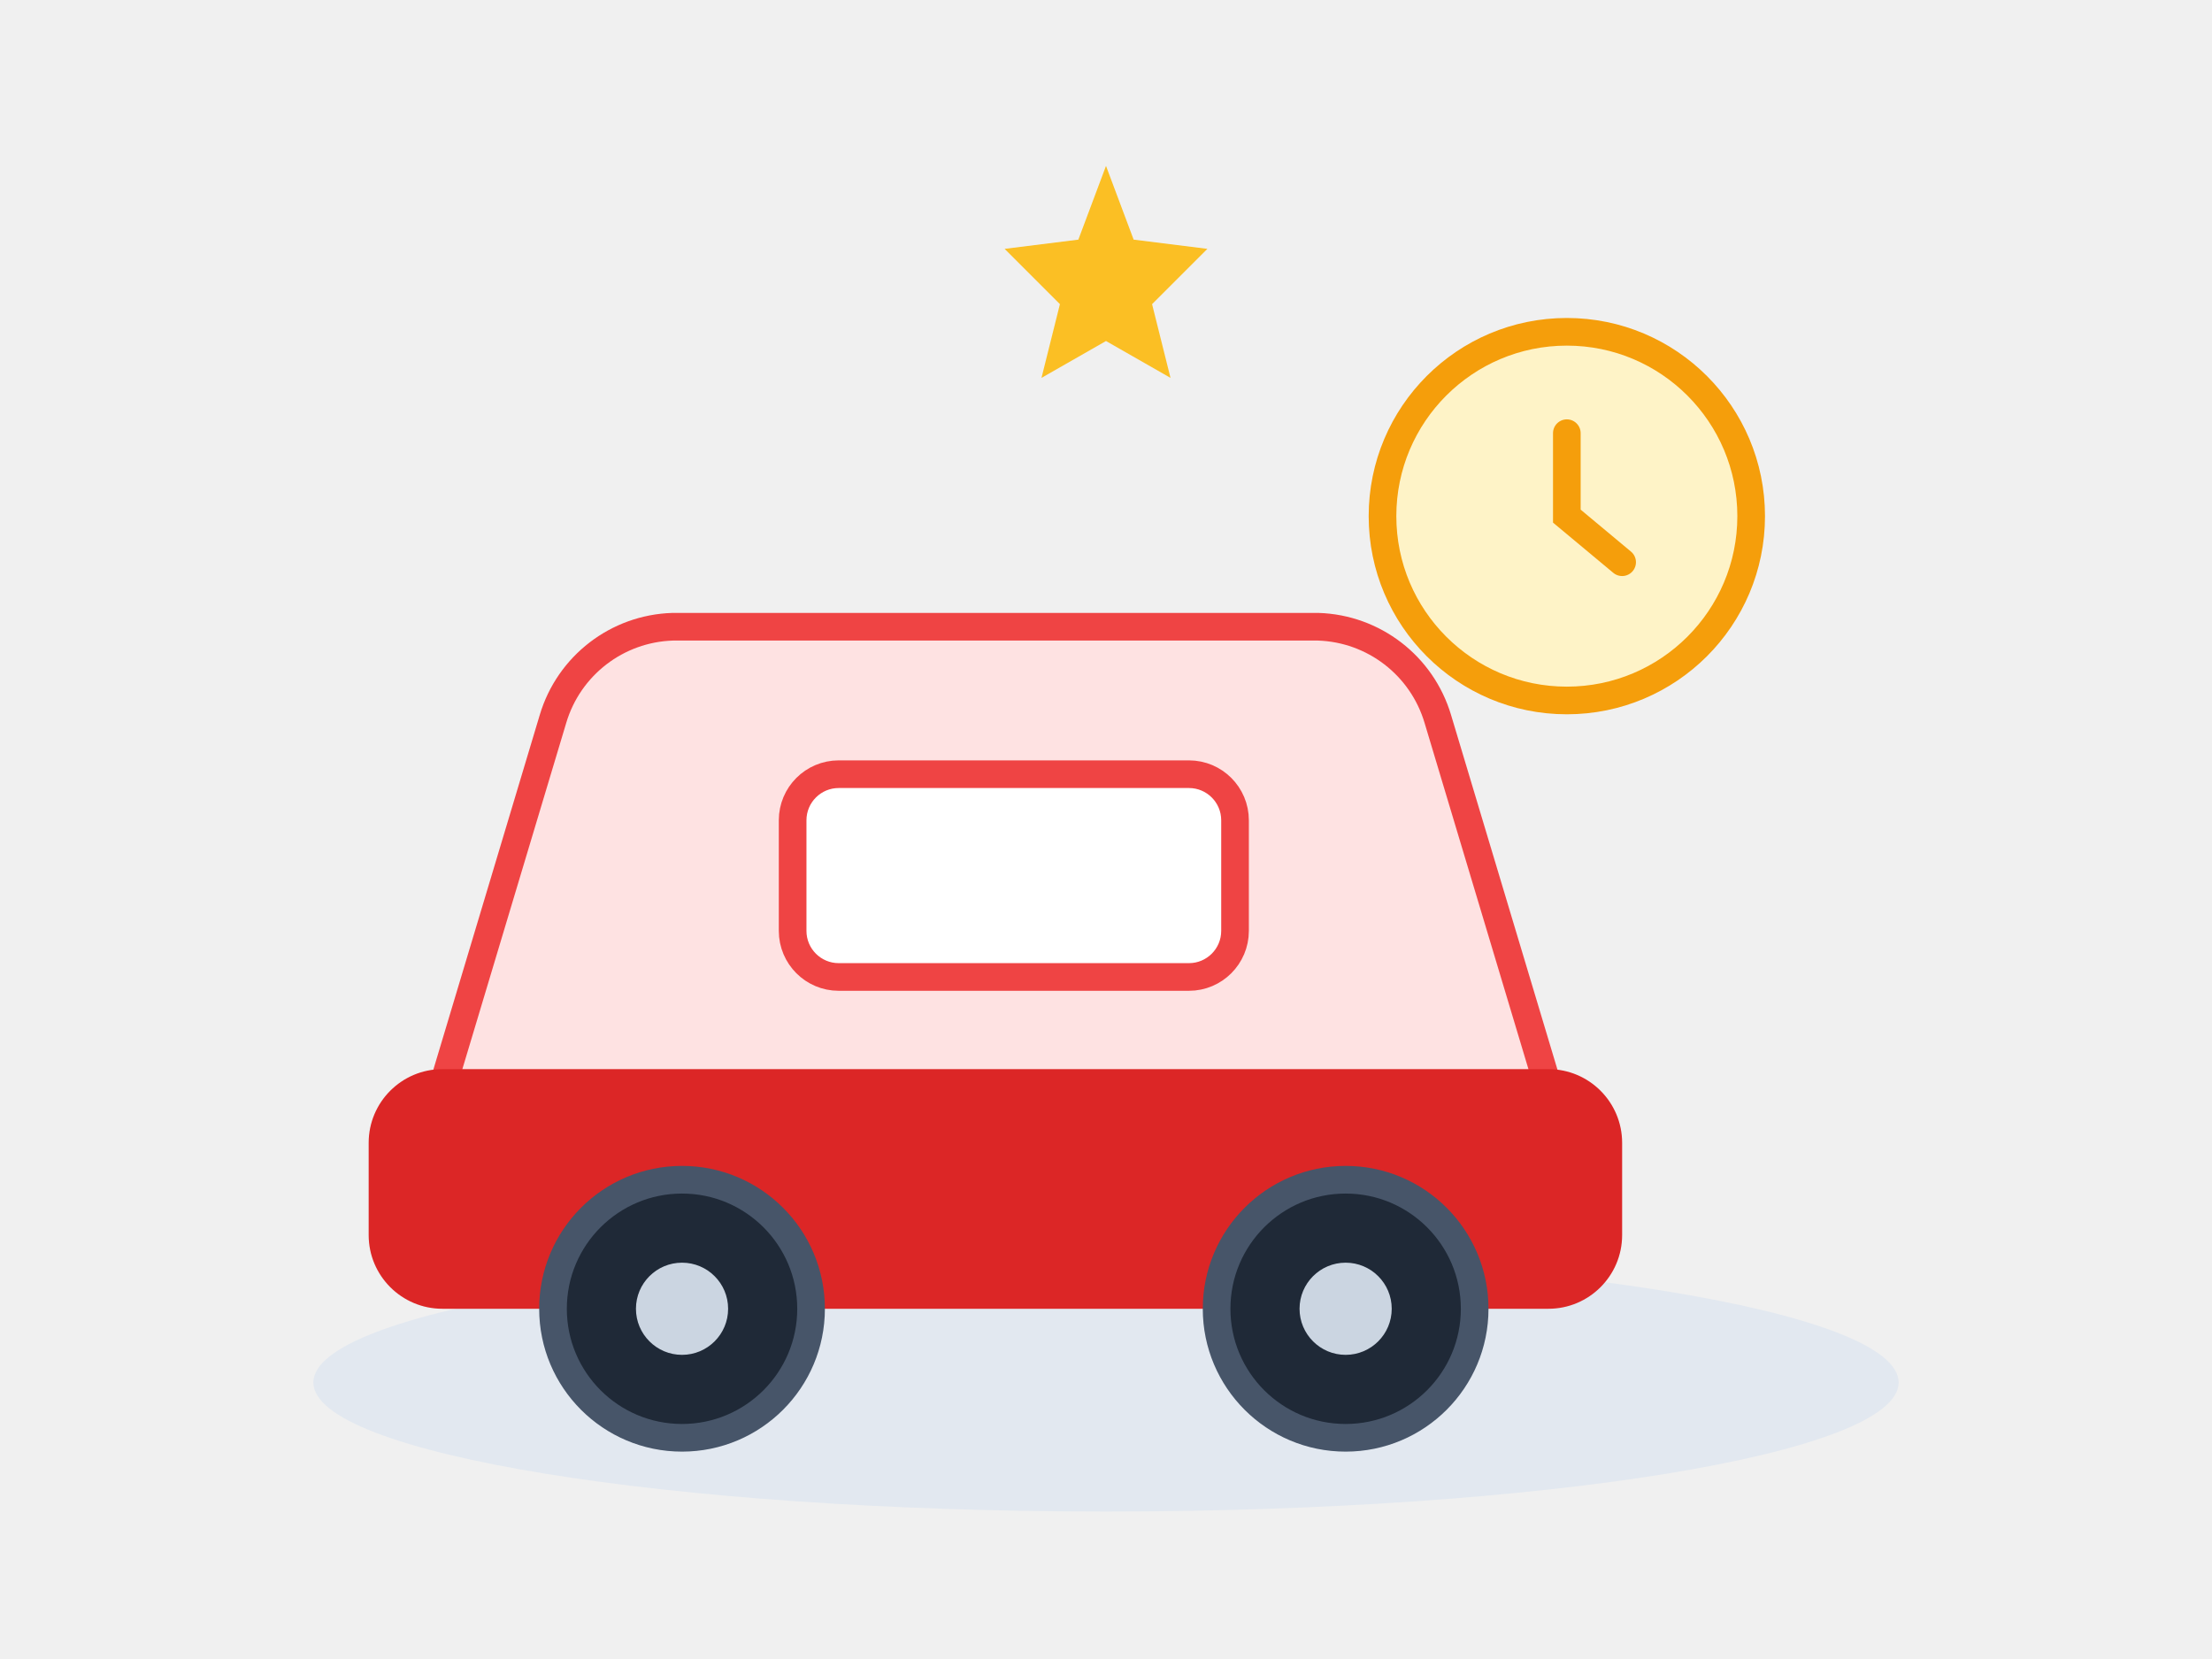
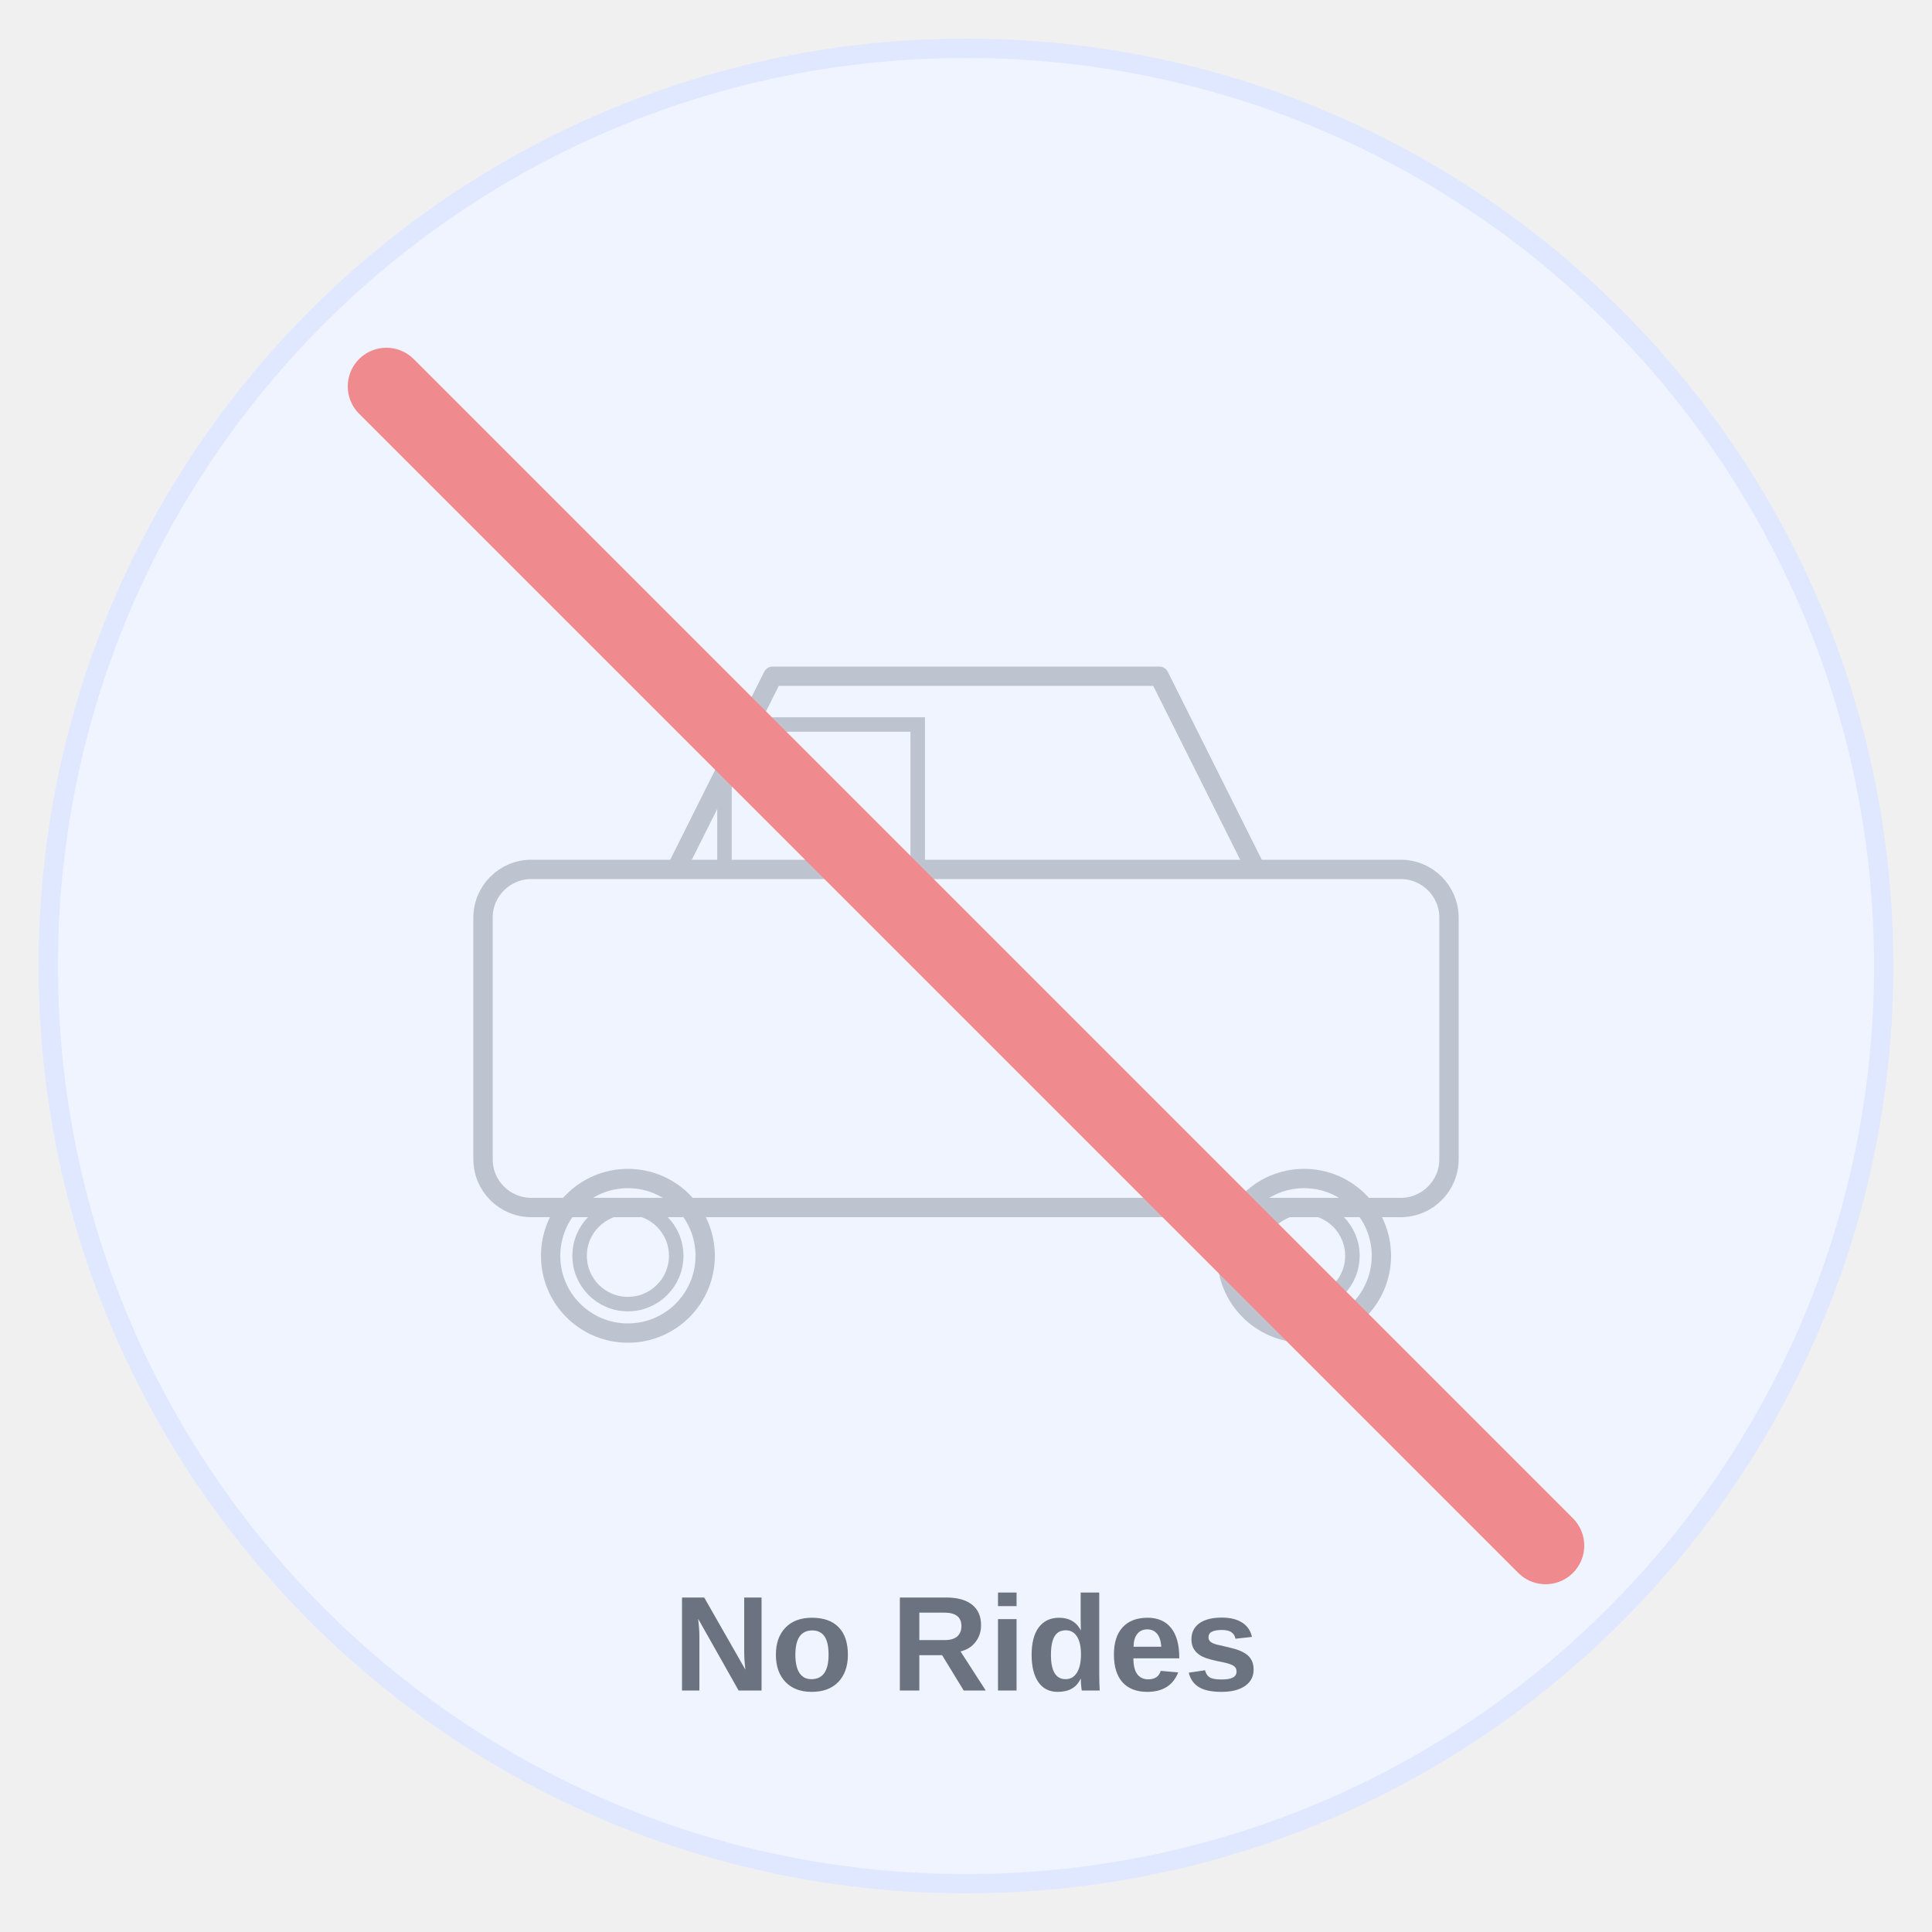
- <svg xmlns="http://www.w3.org/2000/svg" width="240" height="180" viewBox="0 0 240 180" fill="none" role="img" aria-label="No rides yet">
-   <ellipse cx="120" cy="150" rx="86" ry="14" fill="#e2e8f0" />
-   <path d="M48 118h120l-12-40a14 14 0 0 0-13-10H73a14 14 0 0 0-13 10l-12 40Z" fill="#fee2e2" stroke="#ef4444" stroke-width="3" />
-   <rect x="40" y="116" width="136" height="26" rx="8" fill="#dc2626" />
-   <circle cx="74" cy="142" r="14" fill="#1f2937" stroke="#475569" stroke-width="3" />
-   <circle cx="74" cy="142" r="5" fill="#cbd5e1" />
-   <circle cx="146" cy="142" r="14" fill="#1f2937" stroke="#475569" stroke-width="3" />
-   <circle cx="146" cy="142" r="5" fill="#cbd5e1" />
-   <rect x="86" y="84" width="48" height="22" rx="5" fill="#fff" stroke="#ef4444" stroke-width="3" />
-   <circle cx="170" cy="56" r="20" fill="#fef3c7" stroke="#f59e0b" stroke-width="3" />
-   <path d="M170 47v9l6 5" stroke="#f59e0b" stroke-width="3" stroke-linecap="round" />
-   <path d="M120 18l3 8 8 1-6 6 2 8-7-4-7 4 2-8-6-6 8-1 3-8Z" fill="#fbbf24" />
+ <svg xmlns="http://www.w3.org/2000/svg" viewBox="0 0 200 200" width="200" height="200">
+   <circle cx="100" cy="100" r="95" fill="#f0f4ff" stroke="#e0e8ff" stroke-width="2" />
+   <g id="car" opacity="0.6">
+     <rect x="50" y="90" width="100" height="35" rx="5" fill="none" stroke="#9ca3af" stroke-width="2" />
+     <path d="M 70 90 L 80 70 L 120 70 L 130 90" fill="none" stroke="#9ca3af" stroke-width="2" stroke-linejoin="round" />
+     <circle cx="65" cy="130" r="8" fill="none" stroke="#9ca3af" stroke-width="2" />
+     <circle cx="65" cy="130" r="5" fill="none" stroke="#9ca3af" stroke-width="1.5" />
+     <circle cx="135" cy="130" r="8" fill="none" stroke="#9ca3af" stroke-width="2" />
+     <circle cx="135" cy="130" r="5" fill="none" stroke="#9ca3af" stroke-width="1.5" />
+     <rect x="75" y="75" width="20" height="15" fill="none" stroke="#9ca3af" stroke-width="1.5" />
+     <line x1="40" y1="40" x2="160" y2="160" stroke="#ef4444" stroke-width="8" stroke-linecap="round" />
+   </g>
+   <text x="100" y="175" font-family="Arial, sans-serif" font-size="14" font-weight="bold" text-anchor="middle" fill="#6b7280">
+     No Rides
+   </text>
</svg>
